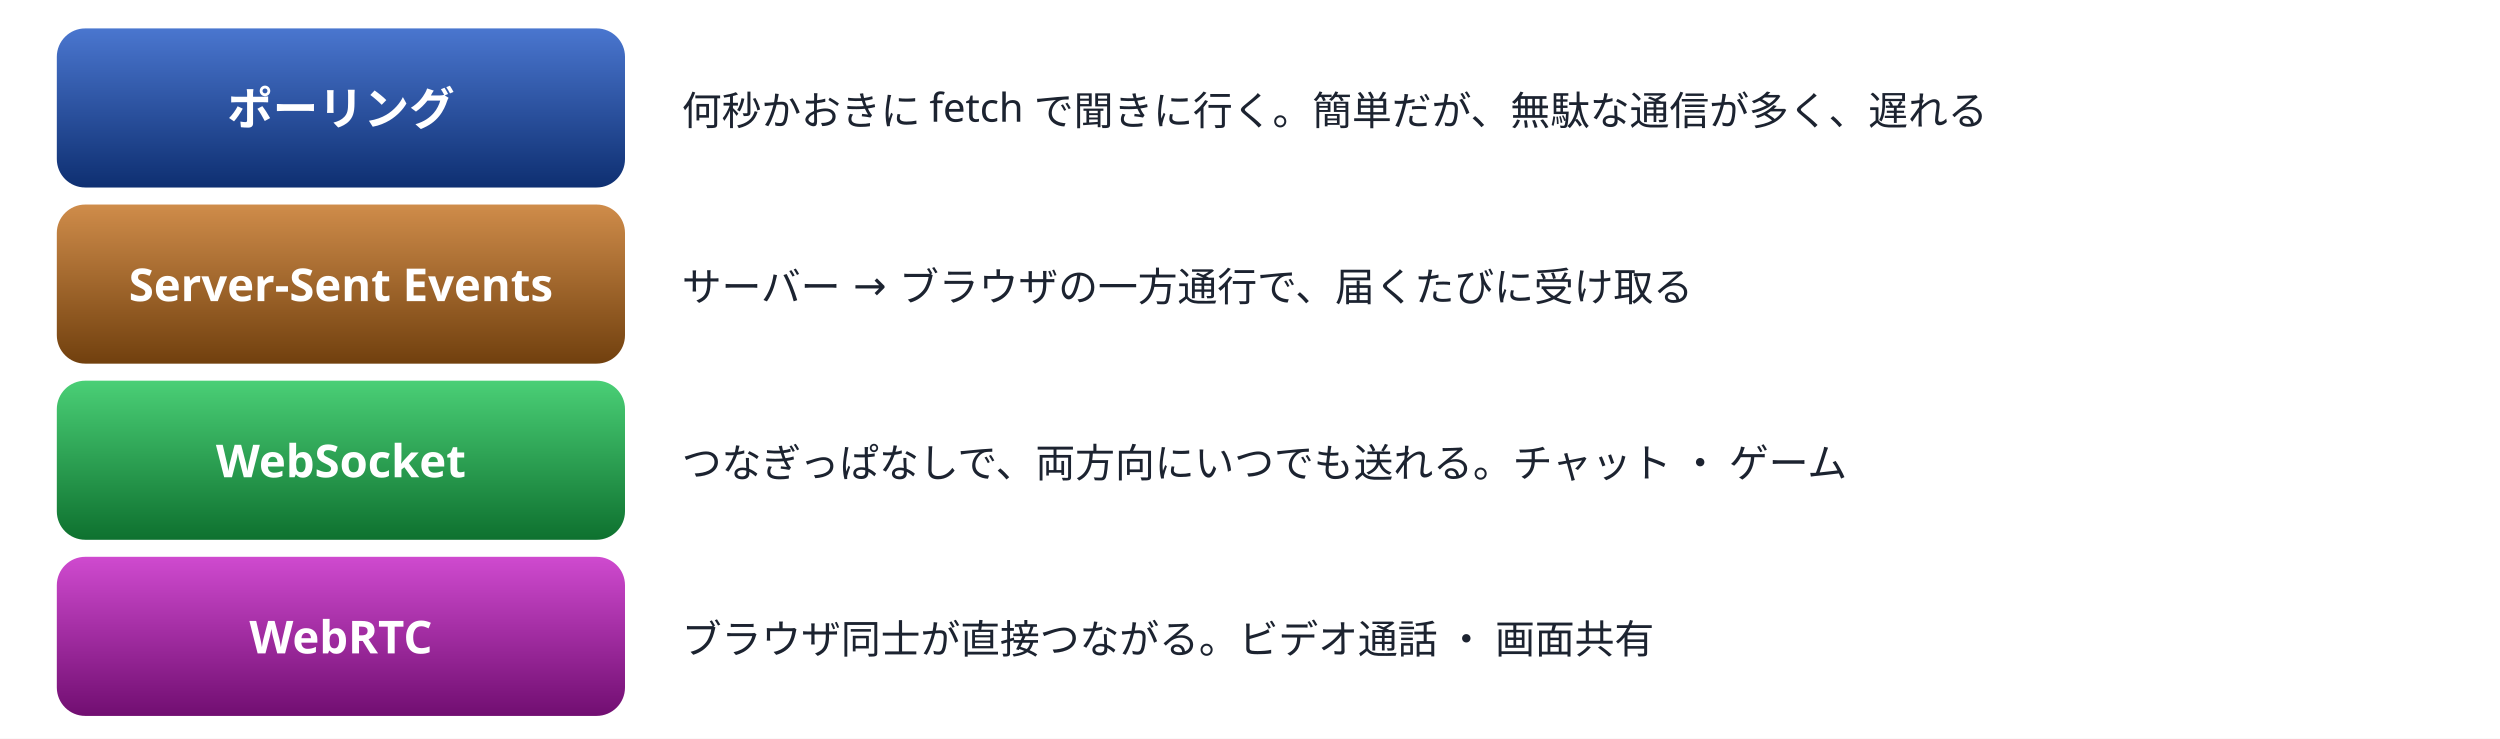
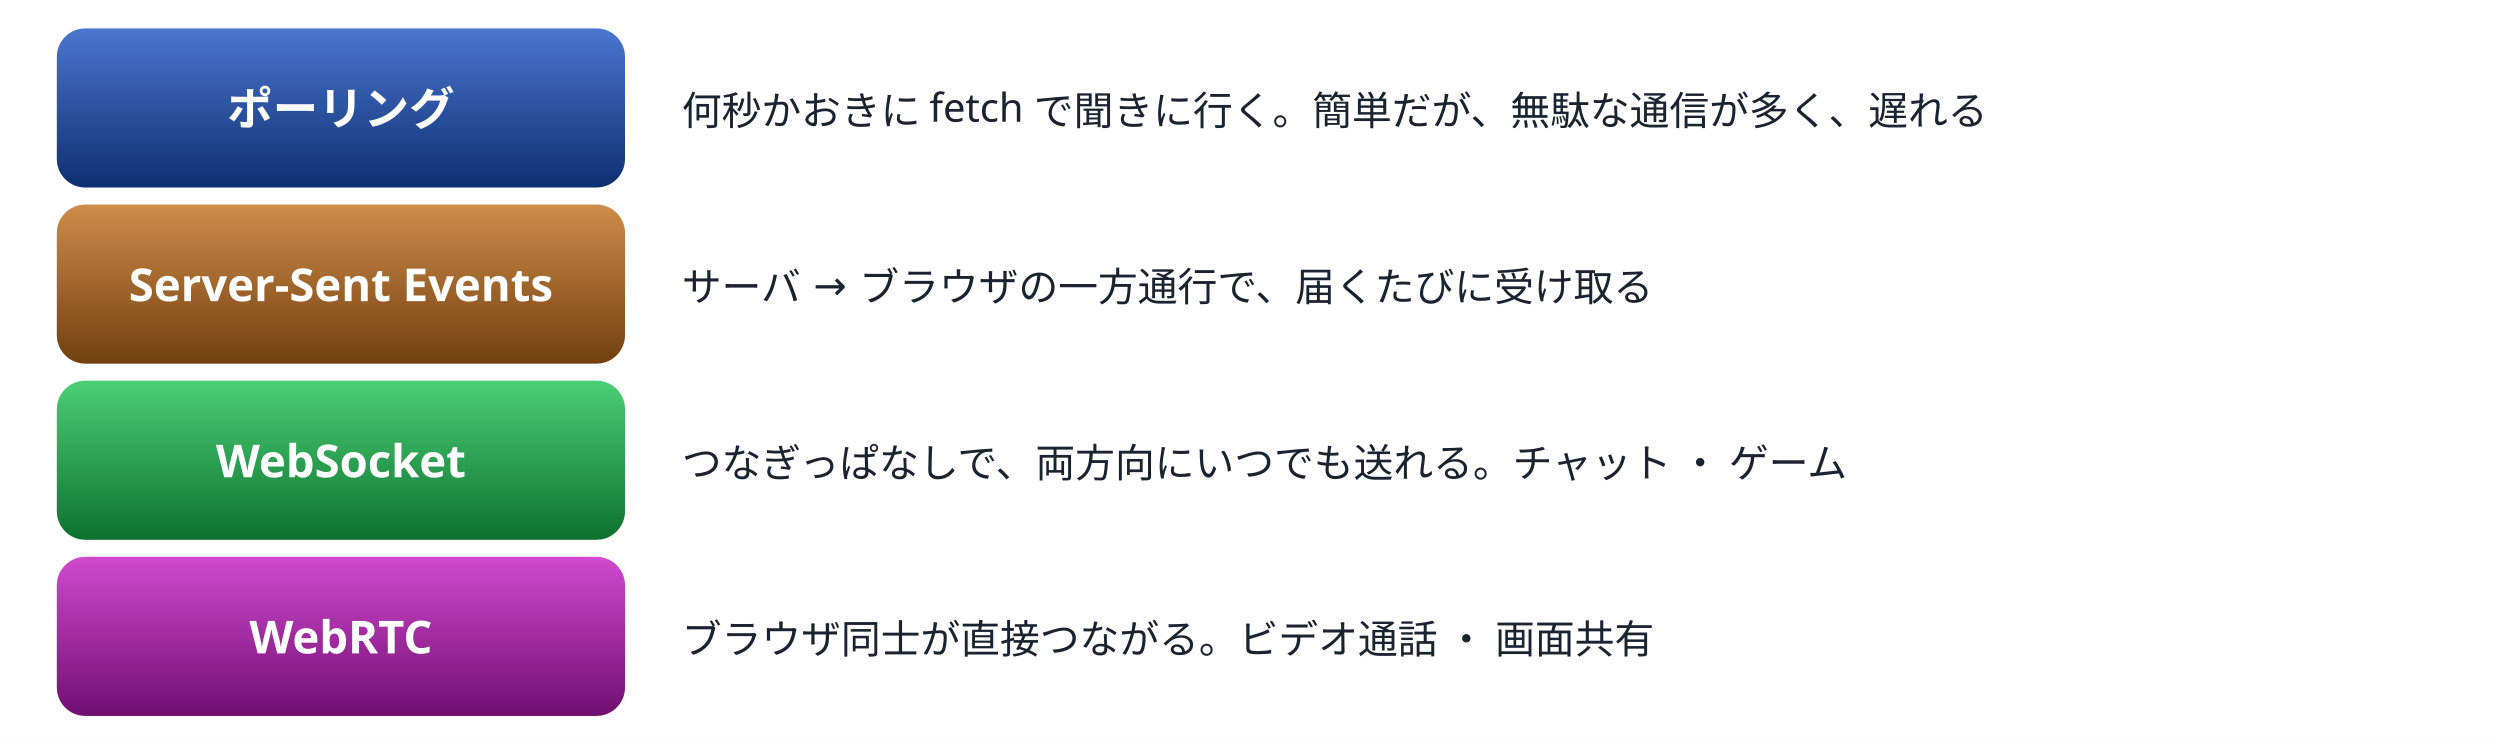
<svg xmlns="http://www.w3.org/2000/svg" viewBox="0 0 880 260" width="880" height="260" role="img" aria-label="リアルタイム通信の仕組みの比較" font-family="Segoe UI, Yu Gothic UI, Meiryo, sans-serif">
  <defs>
    <linearGradient id="i1" x1="0" y1="1" x2="0" y2="0">
      <stop offset="0" stop-color="hsl(220,78%,25%)" />
      <stop offset="1" stop-color="hsl(220,58%,55%)" />
    </linearGradient>
    <linearGradient id="i2" x1="0" y1="1" x2="0" y2="0">
      <stop offset="0" stop-color="hsl(30,78%,25%)" />
      <stop offset="1" stop-color="hsl(30,58%,55%)" />
    </linearGradient>
    <linearGradient id="i3" x1="0" y1="1" x2="0" y2="0">
      <stop offset="0" stop-color="hsl(140,78%,25%)" />
      <stop offset="1" stop-color="hsl(140,58%,55%)" />
    </linearGradient>
    <linearGradient id="i4" x1="0" y1="1" x2="0" y2="0">
      <stop offset="0" stop-color="hsl(300,78%,25%)" />
      <stop offset="1" stop-color="hsl(300,58%,55%)" />
    </linearGradient>
    <marker id="i5" viewBox="0 0 10 10" refX="8" refY="5" markerWidth="6" markerHeight="6" orient="auto">
      <path d="M0 0 10 5 0 10z" fill="#7a8699" />
    </marker>
  </defs>
  <rect width="100%" height="100%" fill="#ffffff" />
  <rect x="20" y="10" width="200" height="56" rx="10" fill="url(#i1)" />
  <text x="120" y="44" fill="#fff" font-size="16" font-weight="700" text-anchor="middle">ポーリング</text>
  <text x="240" y="44" fill="#1c2330" font-size="14">何秒かおきに fetch で聞きに行く。簡単だが、無駄な通信が多く、遅れる</text>
  <rect x="20" y="72" width="200" height="56" rx="10" fill="url(#i2)" />
  <text x="120" y="106" fill="#fff" font-size="16" font-weight="700" text-anchor="middle">Server-Sent Events</text>
-   <text x="240" y="106" fill="#1c2330" font-size="14">サーバー → ブラウザの一方通行で、届くたびに受け取る</text>
+   <text x="240" y="106" fill="#1c2330" font-size="14">サーバ → ブラウザの一方通行で、届くたびに受け取る</text>
  <rect x="20" y="134" width="200" height="56" rx="10" fill="url(#i3)" />
  <text x="120" y="168" fill="#fff" font-size="16" font-weight="700" text-anchor="middle">WebSocket</text>
  <text x="240" y="168" fill="#1c2330" font-size="14">つなぎっぱなしで、両方向にいつでも送れる。チャット ・ ゲーム</text>
  <rect x="20" y="196" width="200" height="56" rx="10" fill="url(#i4)" />
  <text x="120" y="230" fill="#fff" font-size="16" font-weight="700" text-anchor="middle">WebRTC</text>
  <text x="240" y="230" fill="#1c2330" font-size="14">ブラウザ同士が直接つながる。ビデオ通話 ・ 画面共有</text>
</svg>
